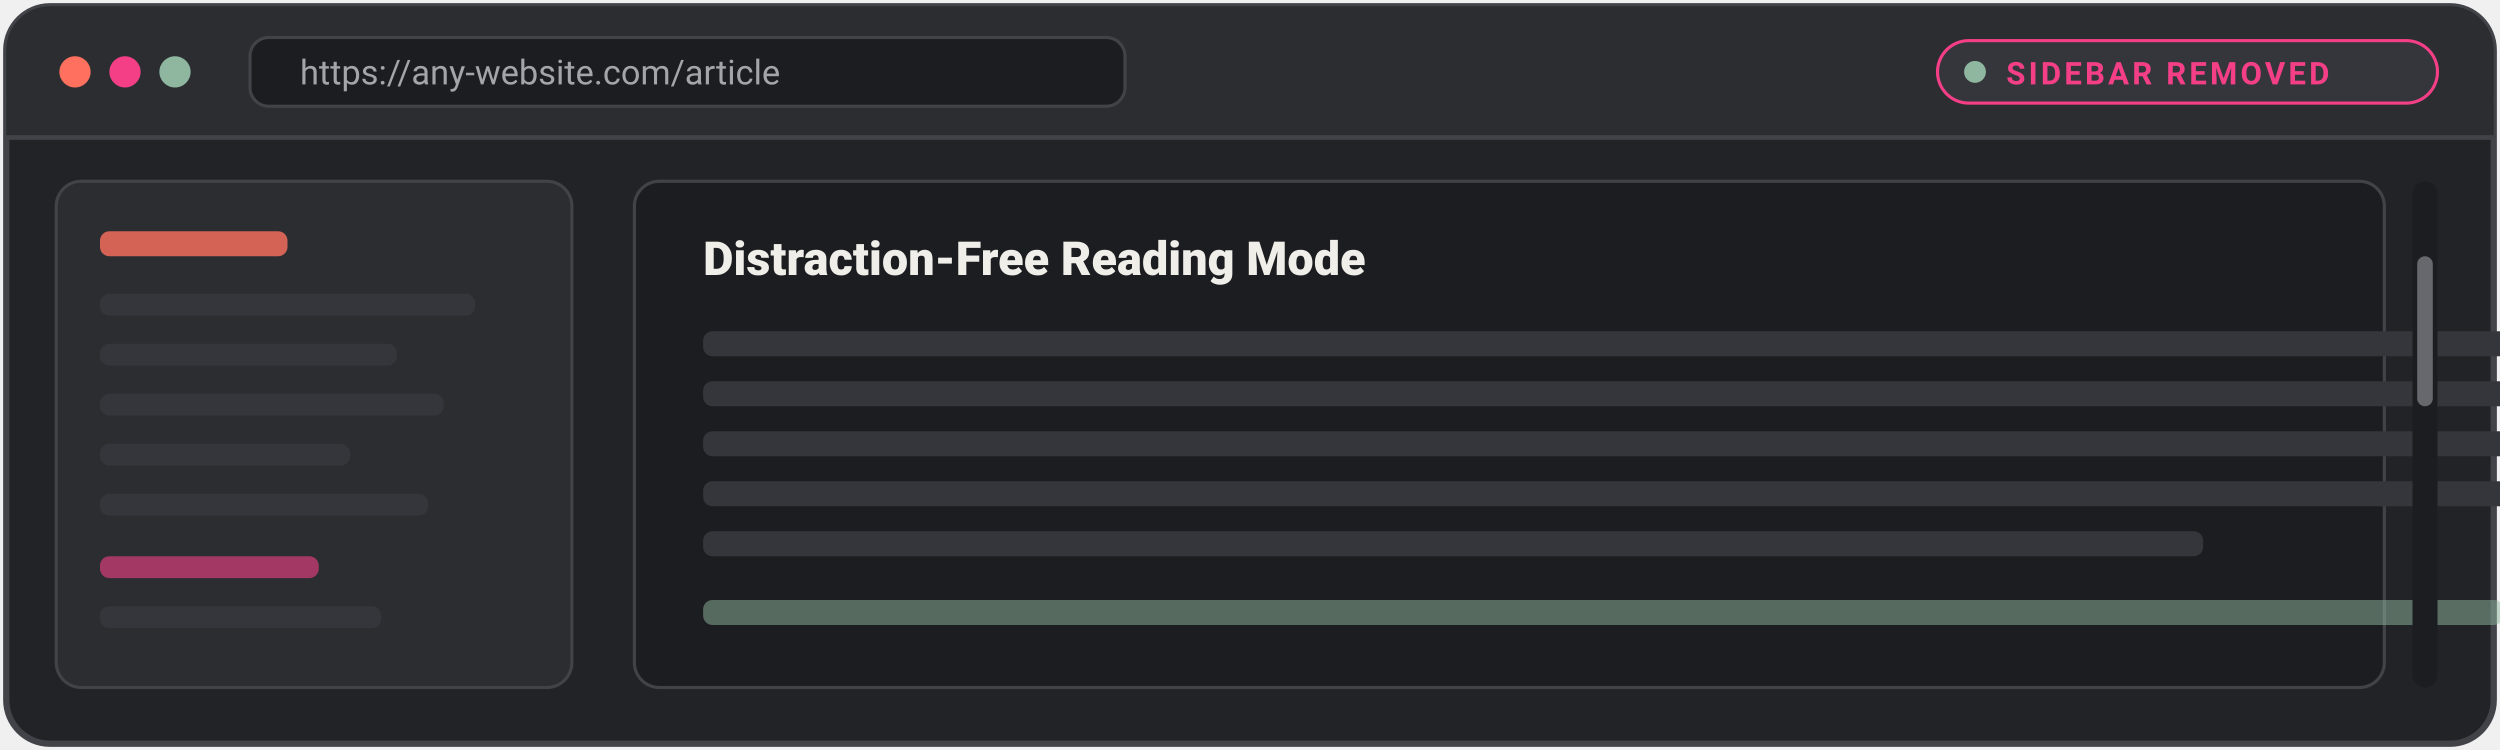
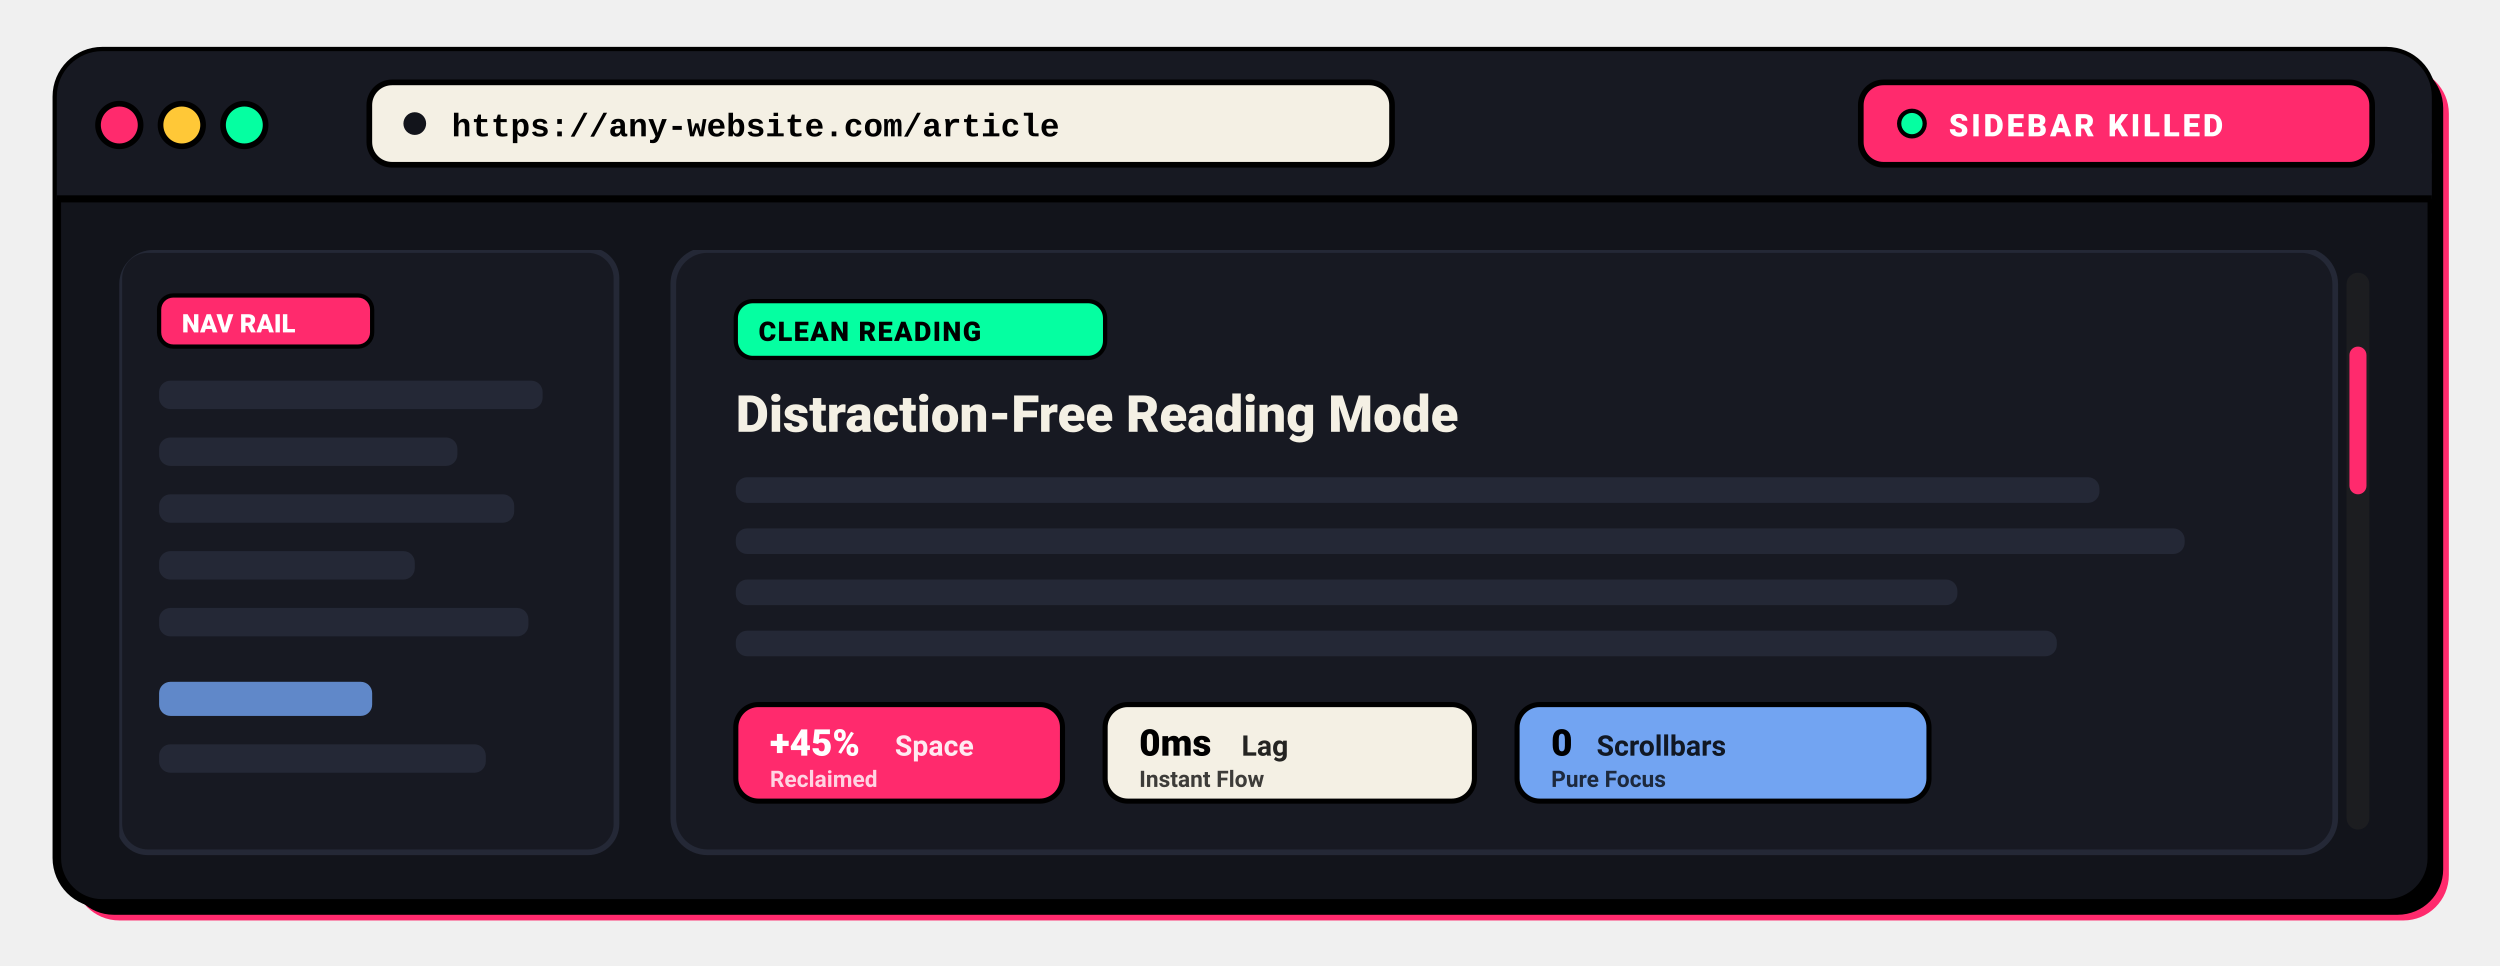
- <svg xmlns="http://www.w3.org/2000/svg" viewBox="0 0 800 240" width="100%" height="240">
+ <svg xmlns="http://www.w3.org/2000/svg" viewBox="0 0 880 340" width="100%" height="100%">
  <defs>
    <style>
-       @keyframes sidebarToggle {
-         0%, 15% {
-           width: 170px;
+       @keyframes sidebarSlide {
+         0%, 20% {
+           width: 180px;
          opacity: 1;
          transform: translateX(0);
        }
-         35%, 75% {
+         38%, 80% {
          width: 0px;
          opacity: 0;
-           transform: translateX(-20px);
+           transform: translateX(-30px);
        }
-         90%, 100% {
-           width: 170px;
+         94%, 100% {
+           width: 180px;
          opacity: 1;
          transform: translateX(0);
        }
      }

      @keyframes contentExpand {
-         0%, 15% {
-           width: 530px;
+         0%, 20% {
+           width: 535px;
          transform: translateX(0);
        }
-         35%, 75% {
-           width: 710px;
-           transform: translateX(-180px);
+         38%, 80% {
+           width: 725px;
+           transform: translateX(-190px);
        }
-         90%, 100% {
-           width: 530px;
+         94%, 100% {
+           width: 535px;
          transform: translateX(0);
        }
      }

-       @keyframes pulseBadge {
-         0%, 100% {
-           opacity: 0.9;
-           transform: scale(1);
+       @keyframes scrollbarFade {
+         0%, 20% {
+           opacity: 1;
+           transform: scaleY(1);
        }
-         50% {
+         38%, 80% {
+           opacity: 0;
+           transform: scaleY(0.7);
+         }
+         94%, 100% {
          opacity: 1;
-           transform: scale(1.03);
+           transform: scaleY(1);
        }
      }

-       @keyframes scrollbarFade {
-         0%, 15% {
-           opacity: 1;
-         }
-         35%, 75% {
-           opacity: 0;
-         }
-         90%, 100% {
-           opacity: 1;
-         }
+       @keyframes badgePulse {
+         0%, 100% { transform: scale(1); }
+         50% { transform: scale(1.04); }
      }

-       .text-title { font-family: -apple-system, BlinkMacSystemFont, 'Segoe UI', Roboto, sans-serif; font-weight: 800; font-size: 15px; fill: #F0EEE9; }
-       .text-sub { font-family: -apple-system, BlinkMacSystemFont, 'Segoe UI', Roboto, sans-serif; font-size: 11px; fill: #A4A5AA; }
-       .text-badge { font-family: -apple-system, BlinkMacSystemFont, 'Segoe UI', Roboto, sans-serif; font-weight: 700; font-size: 10px; fill: #F43F87; letter-spacing: 1px; }
-       .anim-sidebar { animation: sidebarToggle 4.5s cubic-bezier(0.4, 0, 0.2, 1) infinite; }
-       .anim-content { animation: contentExpand 4.5s cubic-bezier(0.4, 0, 0.2, 1) infinite; }
-       .anim-scrollbar { animation: scrollbarFade 4.5s cubic-bezier(0.4, 0, 0.2, 1) infinite; }
-       .anim-badge { animation: pulseBadge 2.5s ease-in-out infinite; transform-origin: 710px 24px; }
+       .neo-font-bold {
+         font-family: 'Space Grotesk', -apple-system, BlinkMacSystemFont, 'Segoe UI', Roboto, sans-serif;
+         font-weight: 800;
+       }
+       .neo-font-mono {
+         font-family: 'JetBrains Mono', 'Courier New', monospace;
+         font-weight: 700;
+       }
+       .neo-font-sans {
+         font-family: 'Plus Jakarta Sans', -apple-system, BlinkMacSystemFont, 'Segoe UI', Roboto, sans-serif;
+         font-weight: 600;
+       }
+ 
+       .anim-sidebar { animation: sidebarSlide 5s cubic-bezier(0.4, 0, 0.2, 1) infinite; }
+       .anim-content { animation: contentExpand 5s cubic-bezier(0.4, 0, 0.2, 1) infinite; }
+       .anim-scrollbar { animation: scrollbarFade 5s cubic-bezier(0.4, 0, 0.2, 1) infinite; }
+       .anim-badge { animation: badgePulse 2.5s ease-in-out infinite; transform-origin: 750px 30px; }
    </style>
+     <clipPath id="viewportClip">
+       <rect x="0" y="0" width="836" height="236" rx="12" />
+     </clipPath>
  </defs>
-   <rect x="2" y="2" width="796" height="236" rx="14" fill="#222326" stroke="#414349" stroke-width="2" />
-   <rect x="2" y="2" width="796" height="42" rx="14" fill="#2B2D31" />
-   <rect x="2" y="32" width="796" height="12" fill="#2B2D31" />
-   <line x1="2" y1="44" x2="798" y2="44" stroke="#414349" stroke-width="1.5" />
-   <circle cx="24" cy="23" r="5" fill="#FF705E" />
-   <circle cx="40" cy="23" r="5" fill="#F43F87" />
-   <circle cx="56" cy="23" r="5" fill="#8FB7A0" />
-   <rect x="80" y="12" width="280" height="22" rx="6" fill="#1C1D20" stroke="#414349" stroke-width="1" />
-   <text x="96" y="27" class="text-sub" font-size="11">https://any-website.com/article</text>
+   <rect x="26" y="24" width="836" height="300" rx="16" fill="#FF2A6D" />
+   <rect x="24" y="22" width="836" height="300" rx="16" fill="#000000" />
+   <rect x="20" y="18" width="836" height="300" rx="16" fill="#12141B" stroke="#000000" stroke-width="3" />
+   <rect x="20" y="18" width="836" height="52" rx="16" fill="#171922" />
+   <rect x="20" y="54" width="836" height="16" fill="#171922" />
+   <line x1="20" y1="70" x2="856" y2="70" stroke="#000000" stroke-width="2.5" />
+   <g transform="translate(42, 35)">
+     <circle cx="0" cy="9" r="7.5" fill="#FF2A6D" stroke="#000000" stroke-width="2" />
+     <circle cx="22" cy="9" r="7.5" fill="#FFC837" stroke="#000000" stroke-width="2" />
+     <circle cx="44" cy="9" r="7.5" fill="#05FFA1" stroke="#000000" stroke-width="2" />
+   </g>
+   <g transform="translate(130, 29)">
+     <rect x="0" y="0" width="360" height="29" rx="8" fill="#F4F0E4" stroke="#000000" stroke-width="2" />
+     <circle cx="16" cy="14.5" r="4" fill="#12141B" />
+     <text x="29" y="19" class="neo-font-mono" font-size="11.5" fill="#000000">https://any-website.com/article</text>
+   </g>
  <g class="anim-badge">
-     <rect x="620" y="13" width="160" height="20" rx="10" fill="#34363B" stroke="#F43F87" stroke-width="1" />
-     <circle cx="632" cy="23" r="3.5" fill="#8FB7A0" />
-     <text x="642" y="27" class="text-badge">SIDEBAR REMOVED</text>
+     <rect x="655" y="29" width="180" height="29" rx="8" fill="#FF2A6D" stroke="#000000" stroke-width="2" />
+     <circle cx="673" cy="43.5" r="4.5" fill="#05FFA1" stroke="#000000" stroke-width="1.5" />
+     <text x="686" y="48" class="neo-font-bold" font-size="11" fill="#FFFFFF" letter-spacing="1">SIDEBAR KILLED</text>
  </g>
-   <g transform="translate(18, 58)">
+   <g transform="translate(42, 88)" clip-path="url(#viewportClip)">
    <g class="anim-sidebar">
-       <rect x="0" y="0" width="165" height="162" rx="8" fill="#2B2D31" stroke="#414349" stroke-width="1" />
-       <rect x="14" y="16" width="60" height="8" rx="3" fill="#FF705E" opacity="0.8" />
-       <rect x="14" y="36" width="120" height="7" rx="3" fill="#34363B" />
-       <rect x="14" y="52" width="95" height="7" rx="3" fill="#34363B" />
-       <rect x="14" y="68" width="110" height="7" rx="3" fill="#34363B" />
-       <rect x="14" y="84" width="80" height="7" rx="3" fill="#34363B" />
-       <rect x="14" y="100" width="105" height="7" rx="3" fill="#34363B" />
-       <rect x="14" y="120" width="70" height="7" rx="3" fill="#F43F87" opacity="0.6" />
-       <rect x="14" y="136" width="90" height="7" rx="3" fill="#34363B" />
+       <rect x="0" y="0" width="175" height="212" rx="10" fill="#171922" stroke="#242836" stroke-width="2" />
+       <rect x="14" y="16" width="75" height="18" rx="5" fill="#FF2A6D" stroke="#000000" stroke-width="1.5" />
+       <text x="22" y="29" class="neo-font-bold" font-size="9" fill="#FFFFFF">NAV RAIL</text>
+       <rect x="14" y="46" width="135" height="10" rx="4" fill="#242836" />
+       <rect x="14" y="66" width="105" height="10" rx="4" fill="#242836" />
+       <rect x="14" y="86" width="125" height="10" rx="4" fill="#242836" />
+       <rect x="14" y="106" width="90" height="10" rx="4" fill="#242836" />
+       <rect x="14" y="126" width="130" height="10" rx="4" fill="#242836" />
+       <rect x="14" y="152" width="75" height="12" rx="4" fill="#72A4F2" opacity="0.8" />
+       <rect x="14" y="174" width="115" height="10" rx="4" fill="#242836" />
    </g>
-     <g transform="translate(185, 0)">
+     <g transform="translate(195, 0)">
      <g class="anim-content">
-         <rect x="0" y="0" width="560" height="162" rx="8" fill="#1C1D20" stroke="#414349" stroke-width="1" />
-         <text x="22" y="30" class="text-title">Distraction-Free Reading Mode</text>
-         <rect x="22" y="48" width="85%" height="8" rx="3" fill="#34363B" />
-         <rect x="22" y="64" width="92%" height="8" rx="3" fill="#34363B" />
-         <rect x="22" y="80" width="78%" height="8" rx="3" fill="#34363B" />
-         <rect x="22" y="96" width="88%" height="8" rx="3" fill="#34363B" />
-         <rect x="22" y="112" width="60%" height="8" rx="3" fill="#34363B" />
-         <rect x="22" y="134" width="72%" height="8" rx="3" fill="#8FB7A0" opacity="0.5" />
+         <rect x="0" y="0" width="585" height="212" rx="12" fill="#171922" stroke="#242836" stroke-width="2" />
+         <rect x="22" y="18" width="130" height="20" rx="6" fill="#05FFA1" stroke="#000000" stroke-width="1.5" />
+         <text x="30" y="32" class="neo-font-bold" font-size="9.5" fill="#000000" letter-spacing="0.5">CLEAN READING</text>
+         <text x="22" y="64" class="neo-font-bold" font-size="18" fill="#F4F0E4">Distraction-Free Reading Mode</text>
+         <rect x="22" y="80" width="480" height="9" rx="4" fill="#242836" />
+         <rect x="22" y="98" width="510" height="9" rx="4" fill="#242836" />
+         <rect x="22" y="116" width="430" height="9" rx="4" fill="#242836" />
+         <rect x="22" y="134" width="465" height="9" rx="4" fill="#242836" />
+         <g transform="translate(22, 160)">
+           <rect x="0" y="0" width="115" height="34" rx="8" fill="#FF2A6D" stroke="#000000" stroke-width="1.8" />
+           <text x="12" y="18" class="neo-font-bold" font-size="13" fill="#FFFFFF">+45%</text>
+           <text x="56" y="18" class="neo-font-sans" font-size="10" fill="#FFFFFF" opacity="0.9">Space</text>
+           <text x="12" y="29" class="neo-font-sans" font-size="8" fill="#FFFFFF" opacity="0.8">Reclaimed</text>
+           <rect x="130" y="0" width="130" height="34" rx="8" fill="#F4F0E4" stroke="#000000" stroke-width="1.8" />
+           <text x="142" y="18" class="neo-font-bold" font-size="13" fill="#000000">0ms</text>
+           <text x="178" y="18" class="neo-font-sans" font-size="10" fill="#000000" opacity="0.85">Lag</text>
+           <text x="142" y="29" class="neo-font-sans" font-size="8" fill="#000000" opacity="0.75">Instant Flow</text>
+           <rect x="275" y="0" width="145" height="34" rx="8" fill="#72A4F2" stroke="#000000" stroke-width="1.8" />
+           <text x="287" y="18" class="neo-font-bold" font-size="13" fill="#000000">0</text>
+           <text x="303" y="18" class="neo-font-sans" font-size="10" fill="#000000" opacity="0.85">Scrollbars</text>
+           <text x="287" y="29" class="neo-font-sans" font-size="8" fill="#000000" opacity="0.75">Pure Focus</text>
+         </g>
      </g>
    </g>
-     <g class="anim-scrollbar" transform="translate(754, 0)">
-       <rect x="0" y="0" width="8" height="162" rx="4" fill="#1C1D20" />
-       <rect x="1.5" y="24" width="5" height="48" rx="2.5" fill="#66686D" />
+     <g class="anim-scrollbar" transform="translate(784, 8)">
+       <rect x="0" y="0" width="8" height="196" rx="4" fill="#1C1D20" />
+       <rect x="1" y="26" width="6" height="52" rx="3" fill="#FF2A6D" />
    </g>
  </g>
</svg>
